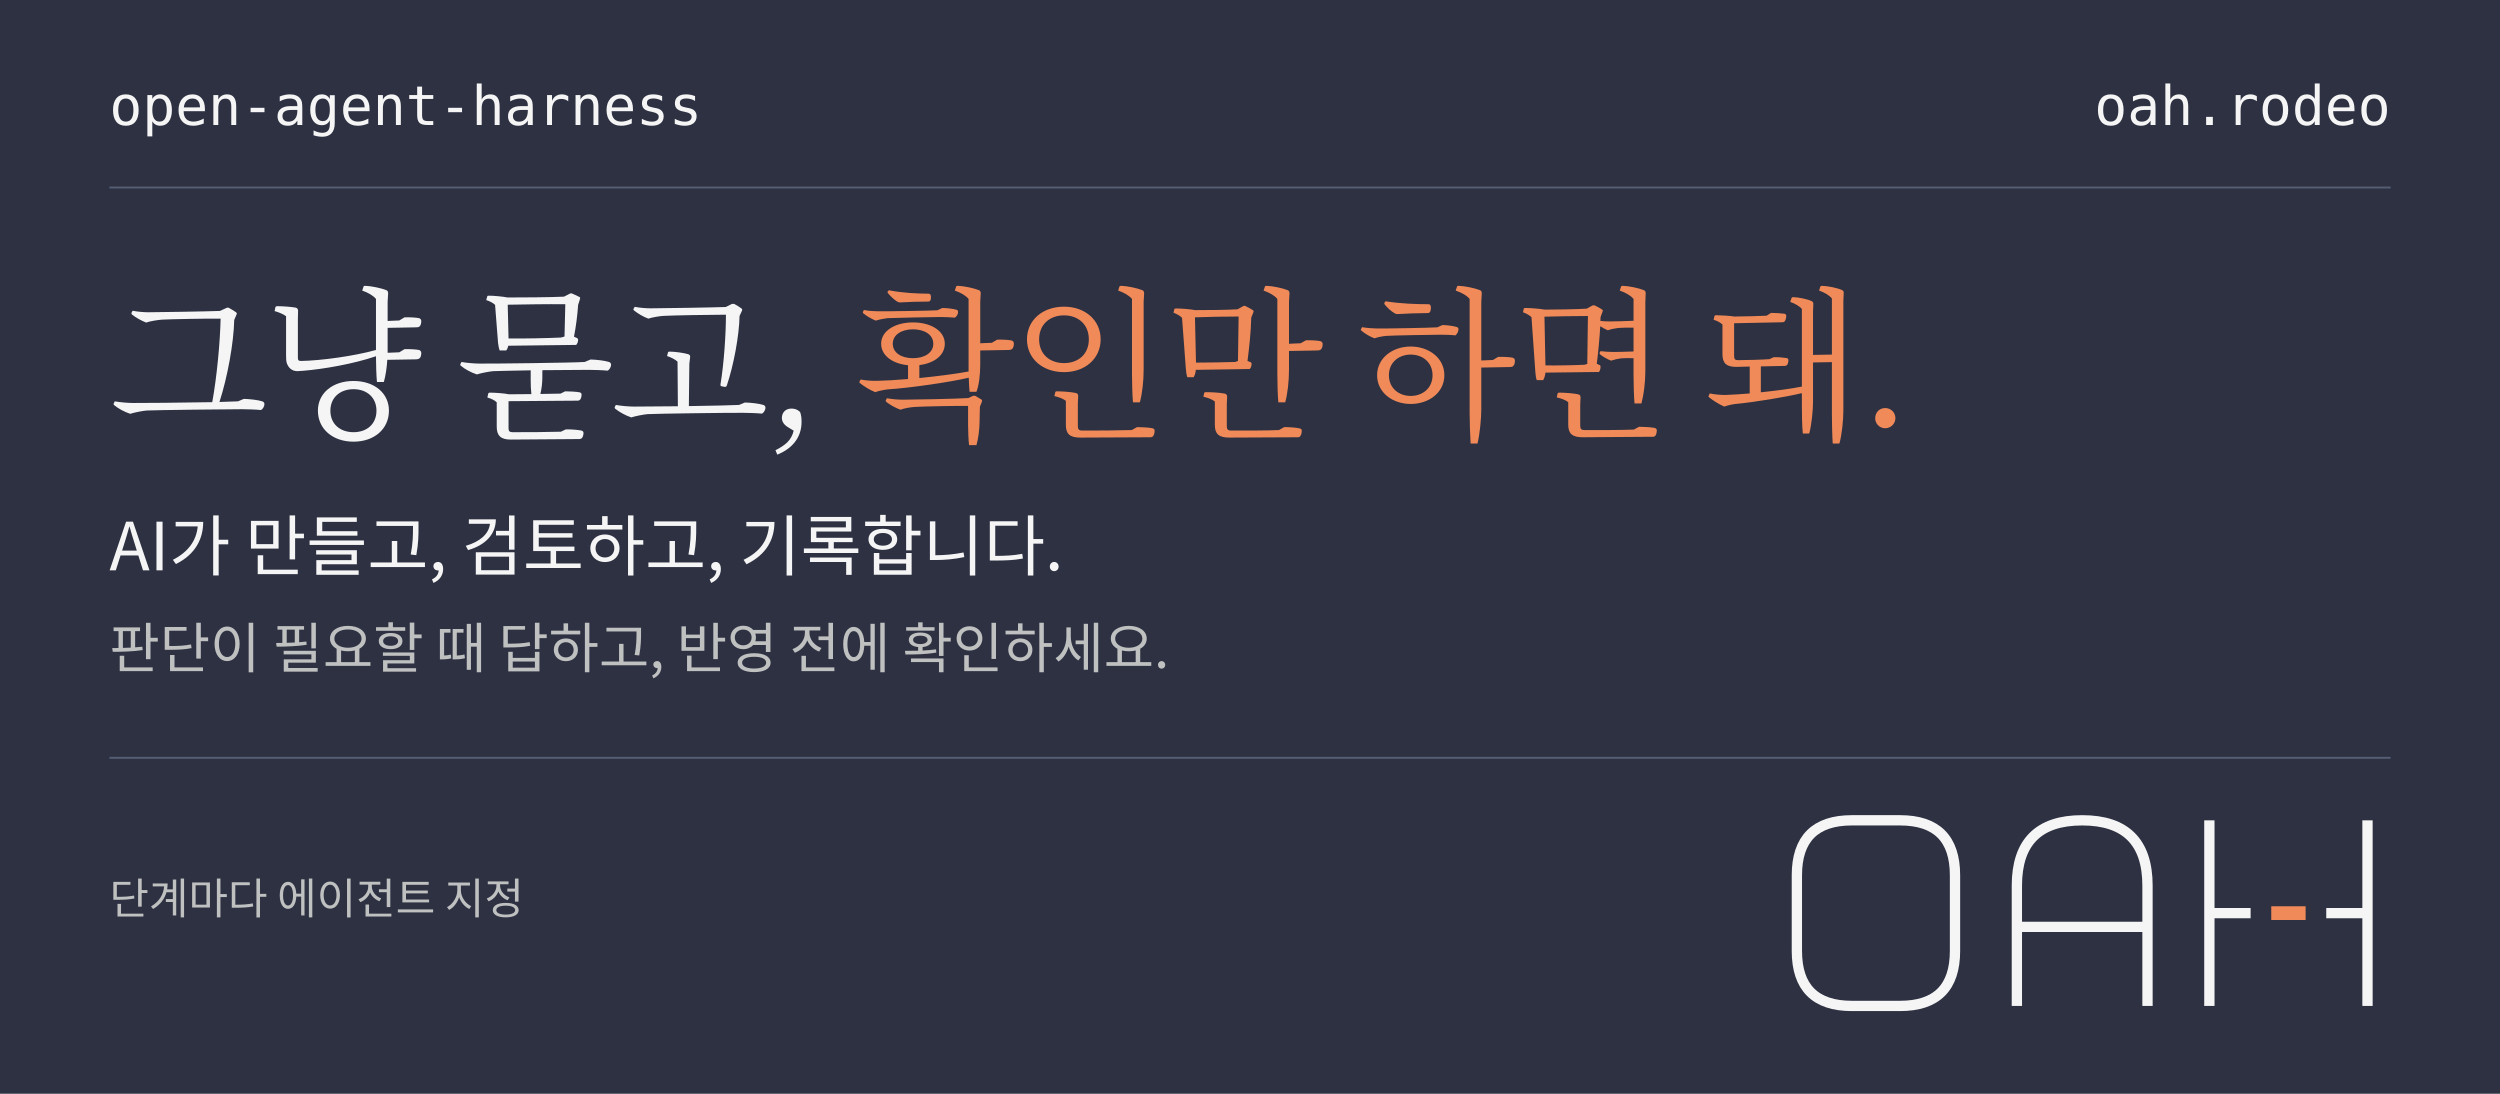
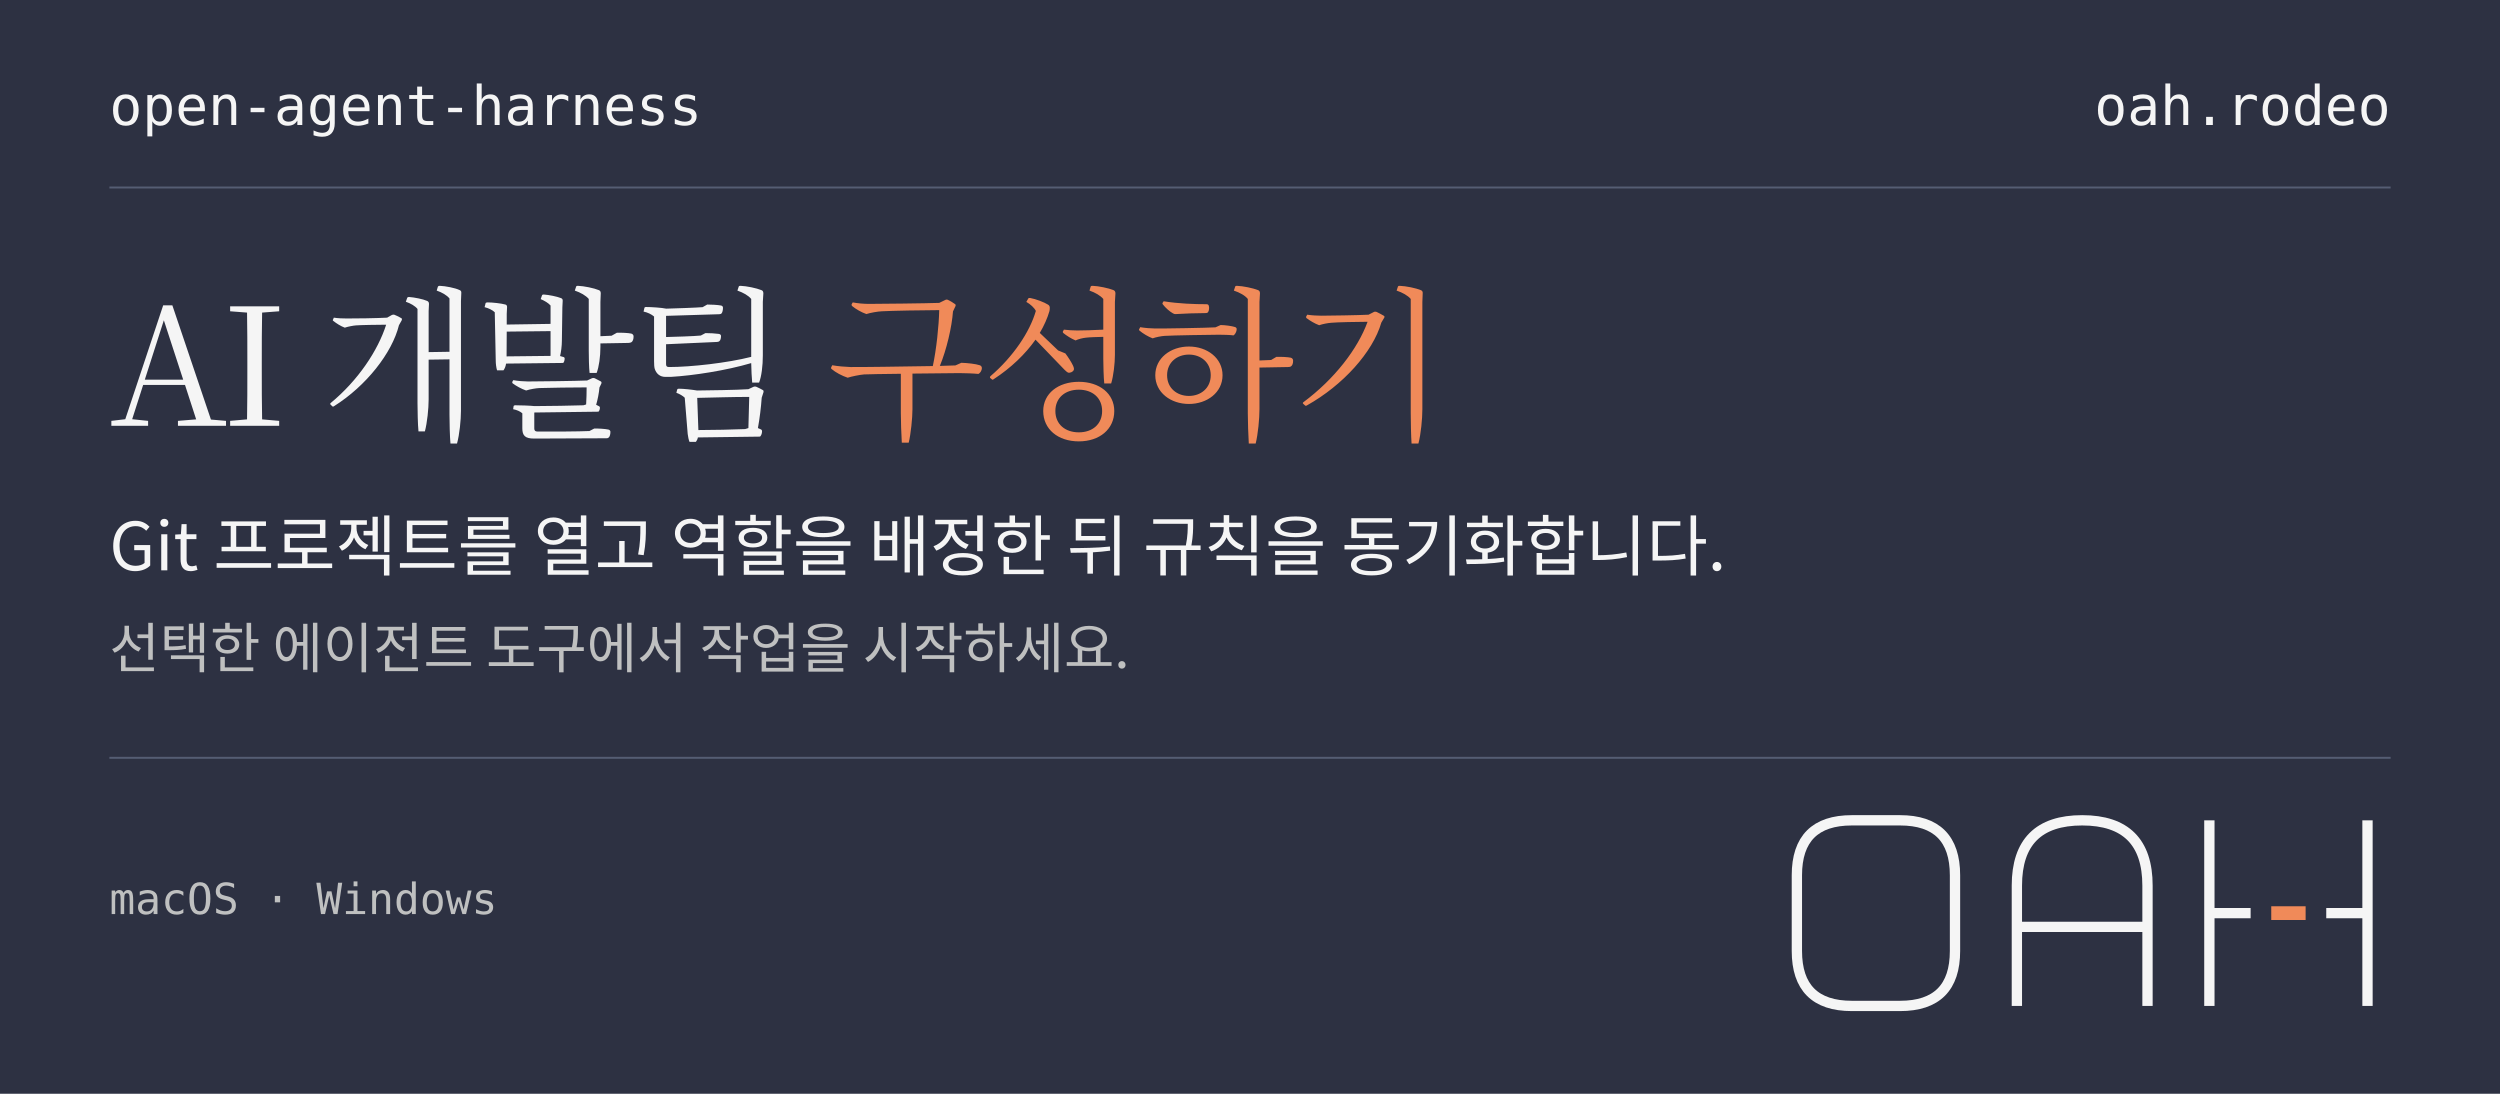
<svg xmlns="http://www.w3.org/2000/svg" viewBox="0 0 1280 560" role="img" aria-labelledby="banner-ko-dark-title banner-ko-dark-desc" id="banner-ko-dark-root">
  <defs>
    <style>#banner-ko-dark-root { font-family: "Apple SD Gothic Neo", "Malgun Gothic", "Noto Sans KR", "Noto Sans CJK KR", "Geist", system-ui, -apple-system, "Segoe UI", sans-serif; color: #f5f5f5; }
      #banner-ko-dark-root .diagram-container { width: 100%; overflow-x: auto; scrollbar-color: #bfc0c0 #2d3142; }
      #banner-ko-dark-root text { font-family: "Apple SD Gothic Neo", "Malgun Gothic", "Noto Sans KR", "Noto Sans CJK KR", "Geist", system-ui, -apple-system, "Segoe UI", sans-serif; fill: #f5f5f5; }
      #banner-ko-dark-root .headline { font-family: "Noto Serif KR", "AppleMyungjo", "Batang", "Noto Serif CJK KR", "Instrument Serif", Georgia, serif; font-size: 84px; font-weight: 400; letter-spacing: -.025em; }
      #banner-ko-dark-root .identity { font-family: "Geist Mono", ui-monospace, "SFMono-Regular", Consolas, monospace; font-size: 28px; font-weight: 500; }
      #banner-ko-dark-root .engines { font-family: "Geist Mono", ui-monospace, "SFMono-Regular", Consolas, monospace; font-size: 22px; font-weight: 400; fill: #bfc0c0; }
      #banner-ko-dark-root .lead { font-size: 34px; font-weight: 500; }
      #banner-ko-dark-root .detail { font-size: 28px; font-weight: 400; fill: #bfc0c0; }
      #banner-ko-dark-root ::selection { background: #f5f5f5; color: #2d3142; }
      @media print {
#banner-ko-dark-root .diagram-container { overflow-x: visible; }
}</style>
  </defs>
  <rect width="1280" height="560" fill="#2d3142" />
  <text x="56" y="64" class="identity">open-agent-harness</text>
  <text x="1224" y="64" text-anchor="end" class="identity">oah.rodeo</text>
  <path d="M56 96 H1224 M56 388 H1224" fill="none" stroke="#555d73" stroke-width="1" aria-hidden="true" />
-   <text x="56" y="218" class="headline">그냥 묻고, <tspan fill="#f08a59">확인만 하면 돼.</tspan>
+   <text x="56" y="218" class="headline">AI 개발팀 <tspan fill="#f08a59">구성하기</tspan>
  </text>
-   <text x="56" y="292" class="lead">AI가 만들고, 검토하고, 기록합니다.</text>
-   <text x="56" y="342" class="detail">판단이 필요할 때 답하고, 반영 전에 확인하세요.</text>
-   <text x="56" y="468" class="engines">단계마다 에이전트 지정</text>
+   <text x="56" y="292" class="lead">Git 프로젝트를 열고 역할을 배정한 뒤 규칙을 동기화합니다.</text>
+   <text x="56" y="342" class="detail">선택한 에이전트 도구에서 작업을 시작하세요.</text>
+   <text x="56" y="468" class="engines">macOS · Windows</text>
  <g transform="translate(920 420) scale(.88)" aria-hidden="true" fill="none" stroke="#f5f5f5" stroke-width="6" stroke-linecap="butt" stroke-linejoin="round">
    <path d="M92 32 Q92 0 60 0 H32 Q0 0 0 32 V76 Q0 108 32 108 H60 Q92 108 92 76 Z" />
    <path d="M128 108 V38 Q128 0 166 0 Q204 0 204 38 V108 M128 62 H204" />
    <path d="M240 0 V108 M332 0 V108 M240 54 H264 M308 54 H332" />
    <path d="M276 54 H296" stroke="#f08a59" stroke-width="8" />
  </g>
</svg>
